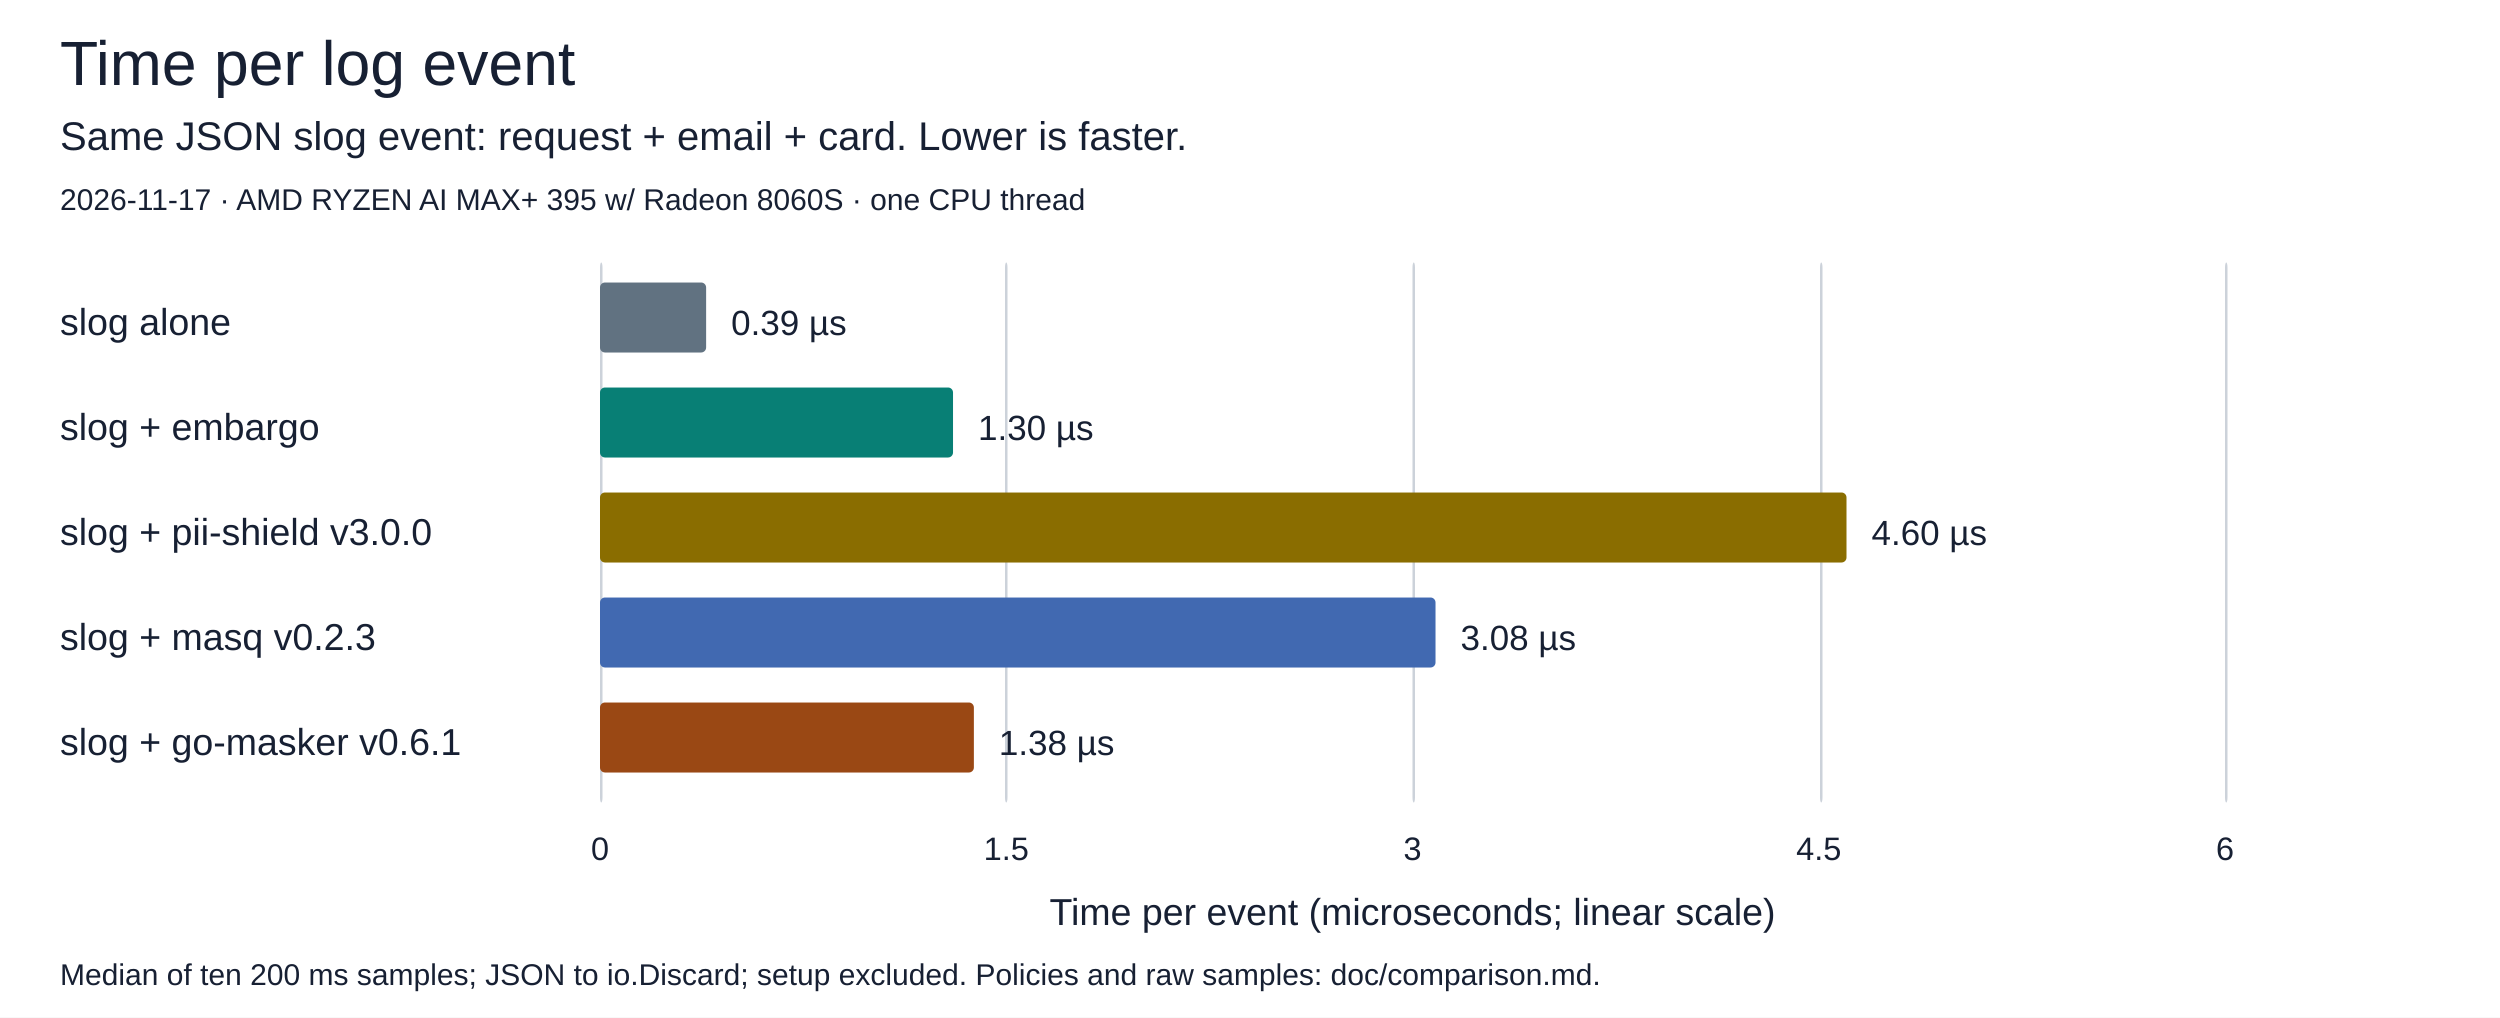
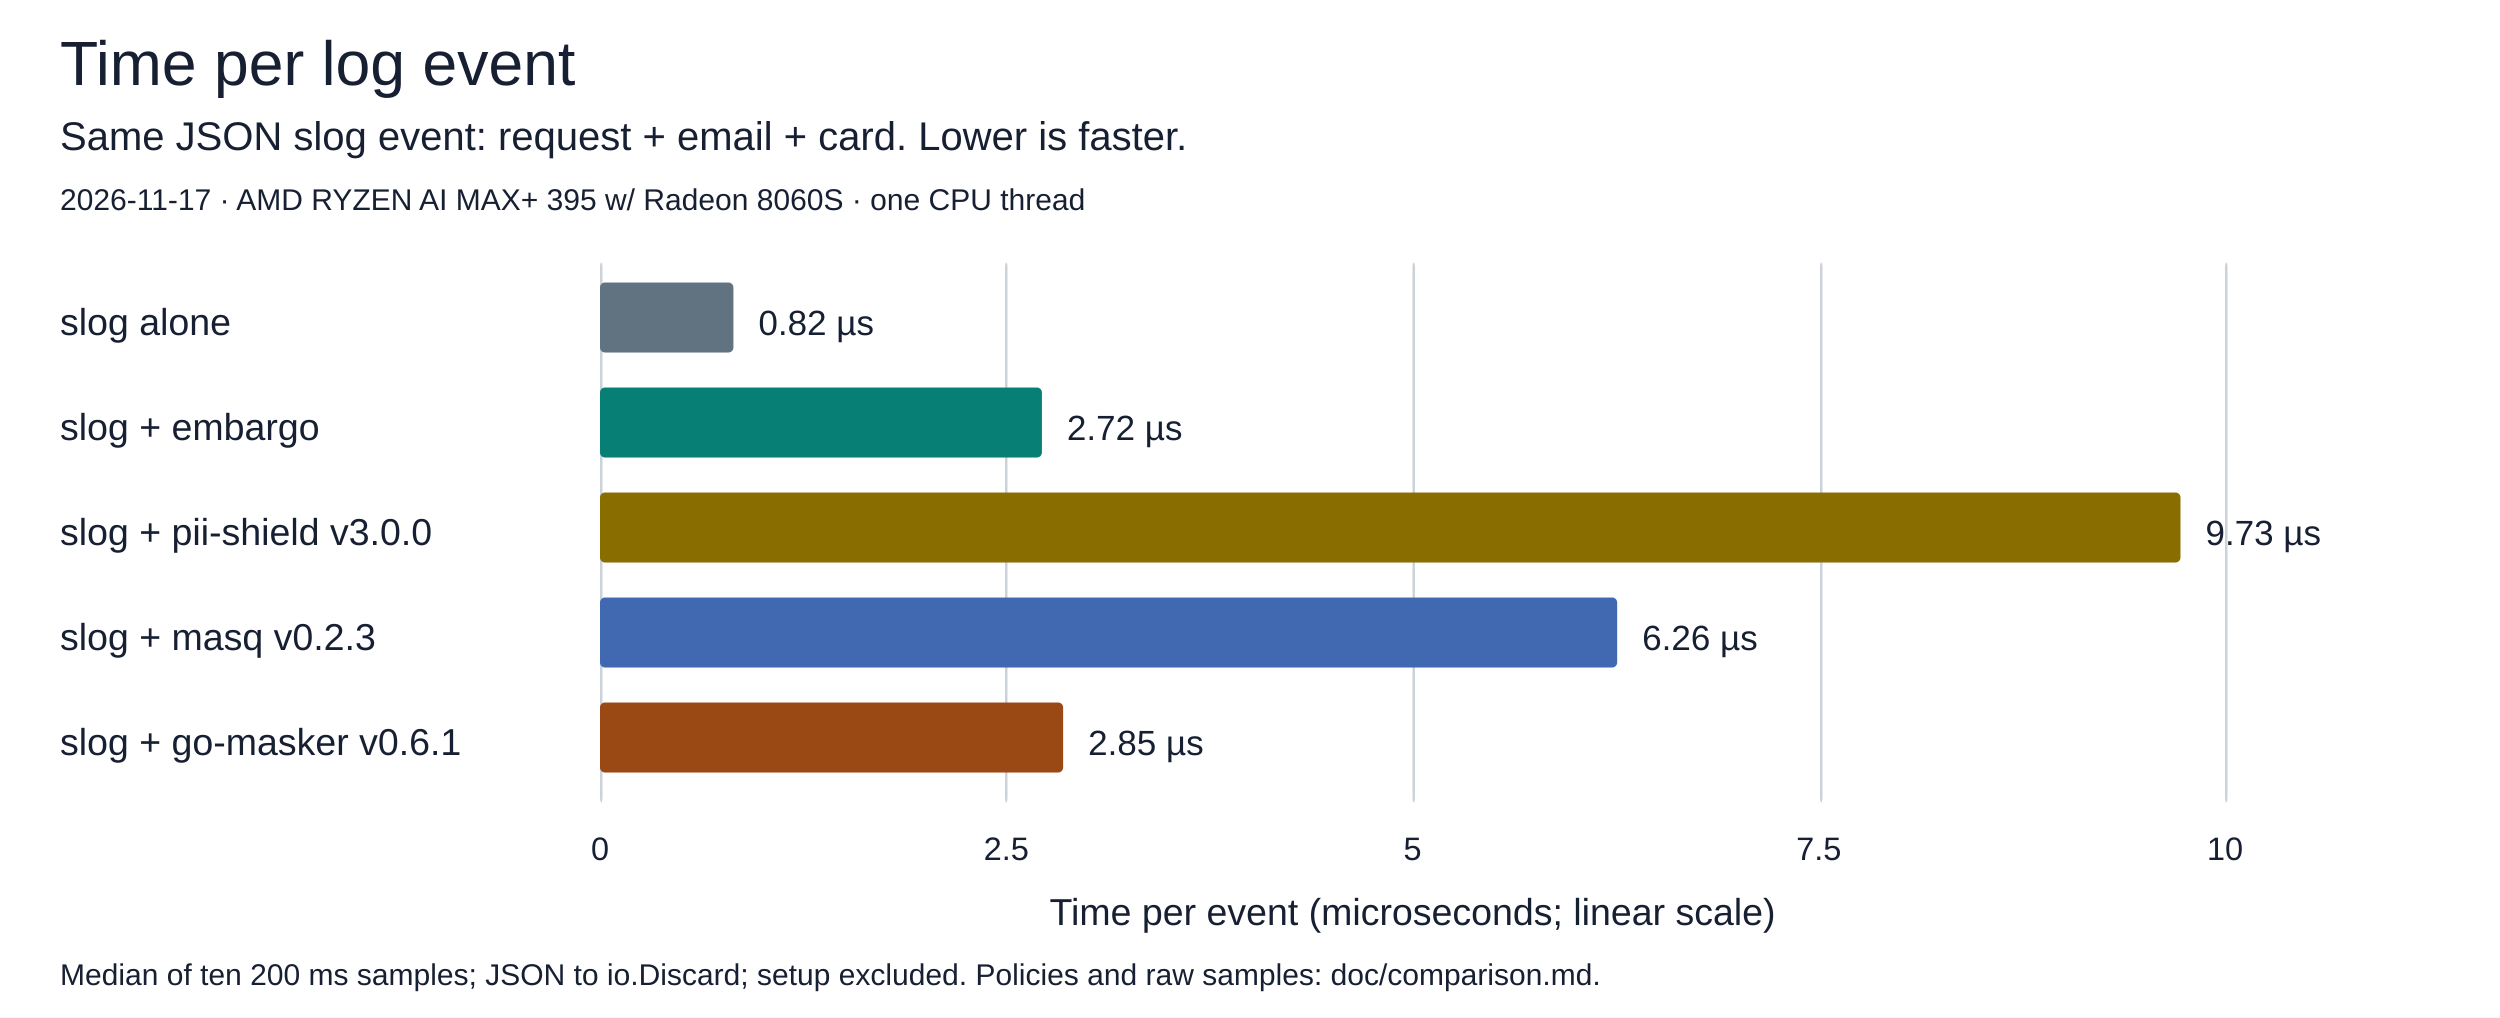
<svg xmlns="http://www.w3.org/2000/svg" width="1000" height="407" viewBox="0 0 1000 407" role="img">
  <rect width="100%" height="100%" fill="white" />
  <g font-family="Arial, sans-serif" font-size="15" fill="#172033">
    <text x="24" y="34" font-size="25" fill="#172033" text-anchor="start">Time per log event</text>
    <text x="24" y="60" font-size="16" fill="#172033" text-anchor="start">Same JSON slog event: request + email + card. Lower is faster.</text>
    <text x="24" y="84" font-size="12" fill="#172033" text-anchor="start">2026-11-17 · AMD RYZEN AI MAX+ 395 w/ Radeon 8060S · one CPU thread</text>
    <rect x="240" y="105" width="1.00" height="216" rx="2" fill="#ccd2da" />
    <text x="240.0" y="344" font-size="13" fill="#172033" text-anchor="middle">0</text>
    <rect x="402" y="105" width="1.00" height="216" rx="2" fill="#ccd2da" />
-     <text x="402.5" y="344" font-size="13" fill="#172033" text-anchor="middle">1.5</text>
+     <text x="402.5" y="344" font-size="13" fill="#172033" text-anchor="middle">2.5</text>
    <rect x="565" y="105" width="1.00" height="216" rx="2" fill="#ccd2da" />
-     <text x="565.0" y="344" font-size="13" fill="#172033" text-anchor="middle">3</text>
+     <text x="565.0" y="344" font-size="13" fill="#172033" text-anchor="middle">5</text>
    <rect x="728" y="105" width="1.00" height="216" rx="2" fill="#ccd2da" />
-     <text x="727.5" y="344" font-size="13" fill="#172033" text-anchor="middle">4.5</text>
+     <text x="727.5" y="344" font-size="13" fill="#172033" text-anchor="middle">7.5</text>
    <rect x="890" y="105" width="1.00" height="216" rx="2" fill="#ccd2da" />
-     <text x="890.0" y="344" font-size="13" fill="#172033" text-anchor="middle">6</text>
+     <text x="890.0" y="344" font-size="13" fill="#172033" text-anchor="middle">10</text>
    <text x="24" y="134" font-size="15" fill="#172033" text-anchor="start">slog alone</text>
-     <rect x="240" y="113" width="42.45" height="28" rx="2" fill="#617281" />
-     <text x="292.45" y="134" font-size="14" fill="#172033" text-anchor="start">0.39 µs</text>
+     <rect x="240" y="113" width="53.37" height="28" rx="2" fill="#617281" />
+     <text x="303.37" y="134" font-size="14" fill="#172033" text-anchor="start">0.82 µs</text>
    <text x="24" y="176" font-size="15" fill="#172033" text-anchor="start">slog + embargo</text>
-     <rect x="240" y="155" width="141.21" height="28" rx="2" fill="#087f75" />
-     <text x="391.21" y="176" font-size="14" fill="#172033" text-anchor="start">1.30 µs</text>
+     <rect x="240" y="155" width="176.77" height="28" rx="2" fill="#087f75" />
+     <text x="426.77" y="176" font-size="14" fill="#172033" text-anchor="start">2.72 µs</text>
    <text x="24" y="218" font-size="15" fill="#172033" text-anchor="start">slog + pii-shield v3.0.0</text>
-     <rect x="240" y="197" width="498.60" height="28" rx="2" fill="#8a6d00" />
-     <text x="748.6" y="218" font-size="14" fill="#172033" text-anchor="start">4.60 µs</text>
+     <rect x="240" y="197" width="632.19" height="28" rx="2" fill="#8a6d00" />
+     <text x="882.19" y="218" font-size="14" fill="#172033" text-anchor="start">9.73 µs</text>
    <text x="24" y="260" font-size="15" fill="#172033" text-anchor="start">slog + masq v0.2.3</text>
-     <rect x="240" y="239" width="334.21" height="28" rx="2" fill="#4169b1" />
-     <text x="584.21" y="260" font-size="14" fill="#172033" text-anchor="start">3.08 µs</text>
+     <rect x="240" y="239" width="406.87" height="28" rx="2" fill="#4169b1" />
+     <text x="656.87" y="260" font-size="14" fill="#172033" text-anchor="start">6.26 µs</text>
    <text x="24" y="302" font-size="15" fill="#172033" text-anchor="start">slog + go-masker v0.6.1</text>
-     <rect x="240" y="281" width="149.55" height="28" rx="2" fill="#9a4814" />
-     <text x="399.55" y="302" font-size="14" fill="#172033" text-anchor="start">1.38 µs</text>
+     <rect x="240" y="281" width="185.25" height="28" rx="2" fill="#9a4814" />
+     <text x="435.25" y="302" font-size="14" fill="#172033" text-anchor="start">2.85 µs</text>
    <text x="565.0" y="370" font-size="15" fill="#172033" text-anchor="middle">Time per event (microseconds; linear scale)</text>
    <text x="24" y="394" font-size="12" fill="#172033" text-anchor="start">Median of ten 200 ms samples; JSON to io.Discard; setup excluded. Policies and raw samples: doc/comparison.md.</text>
  </g>
</svg>
